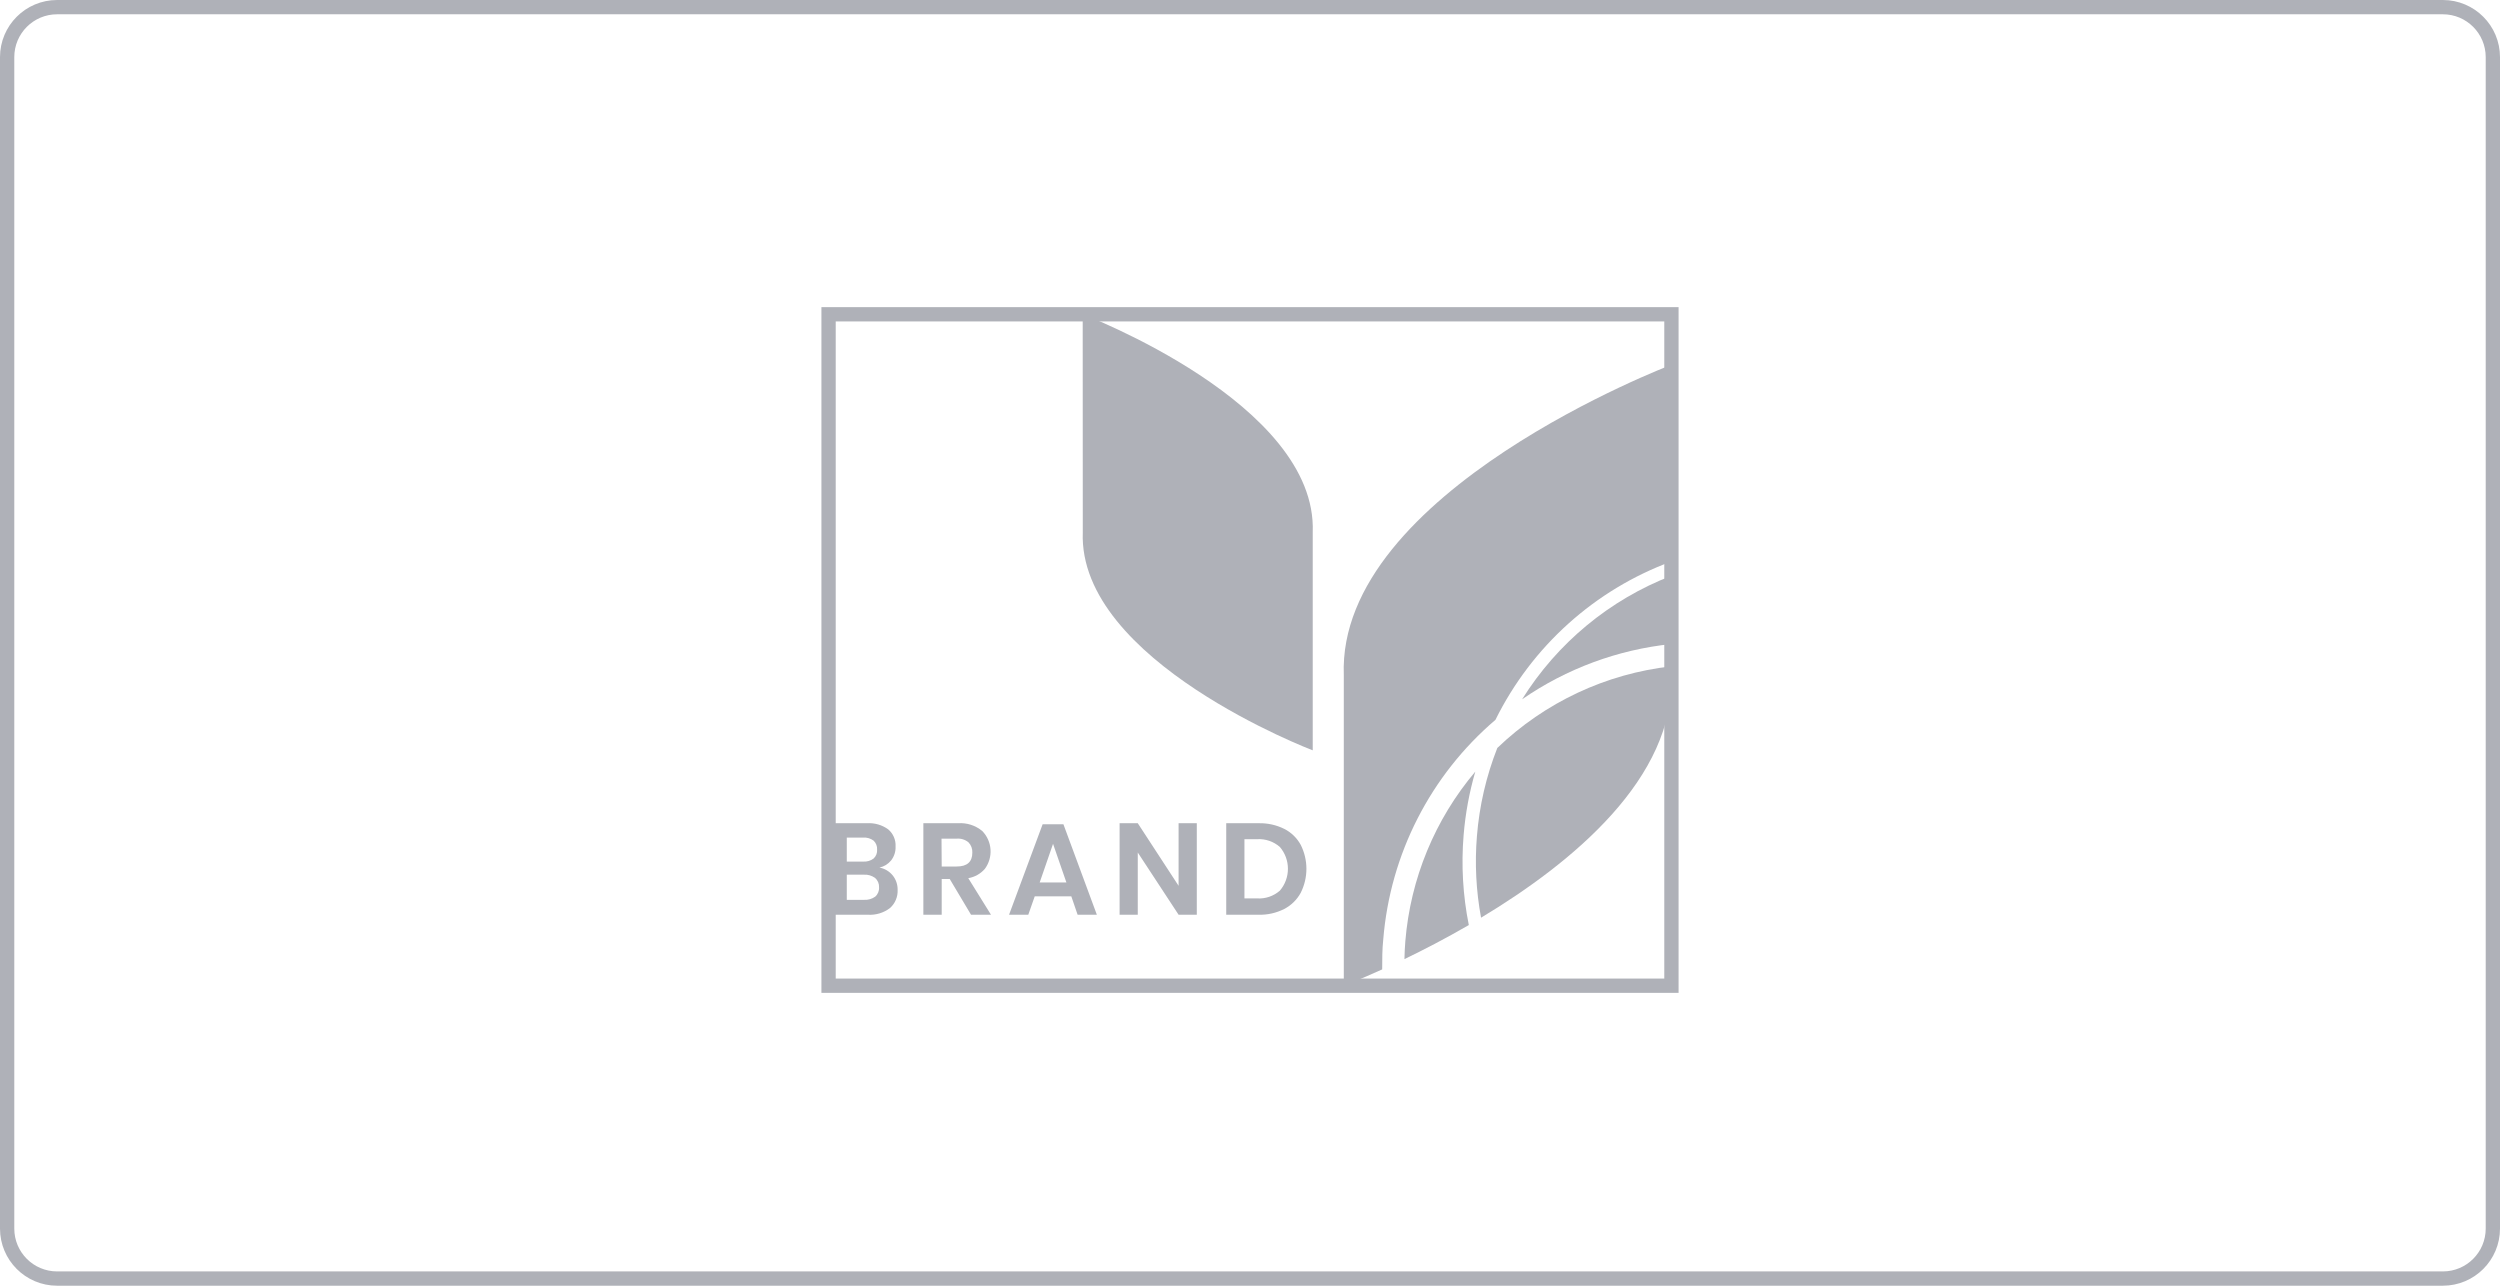
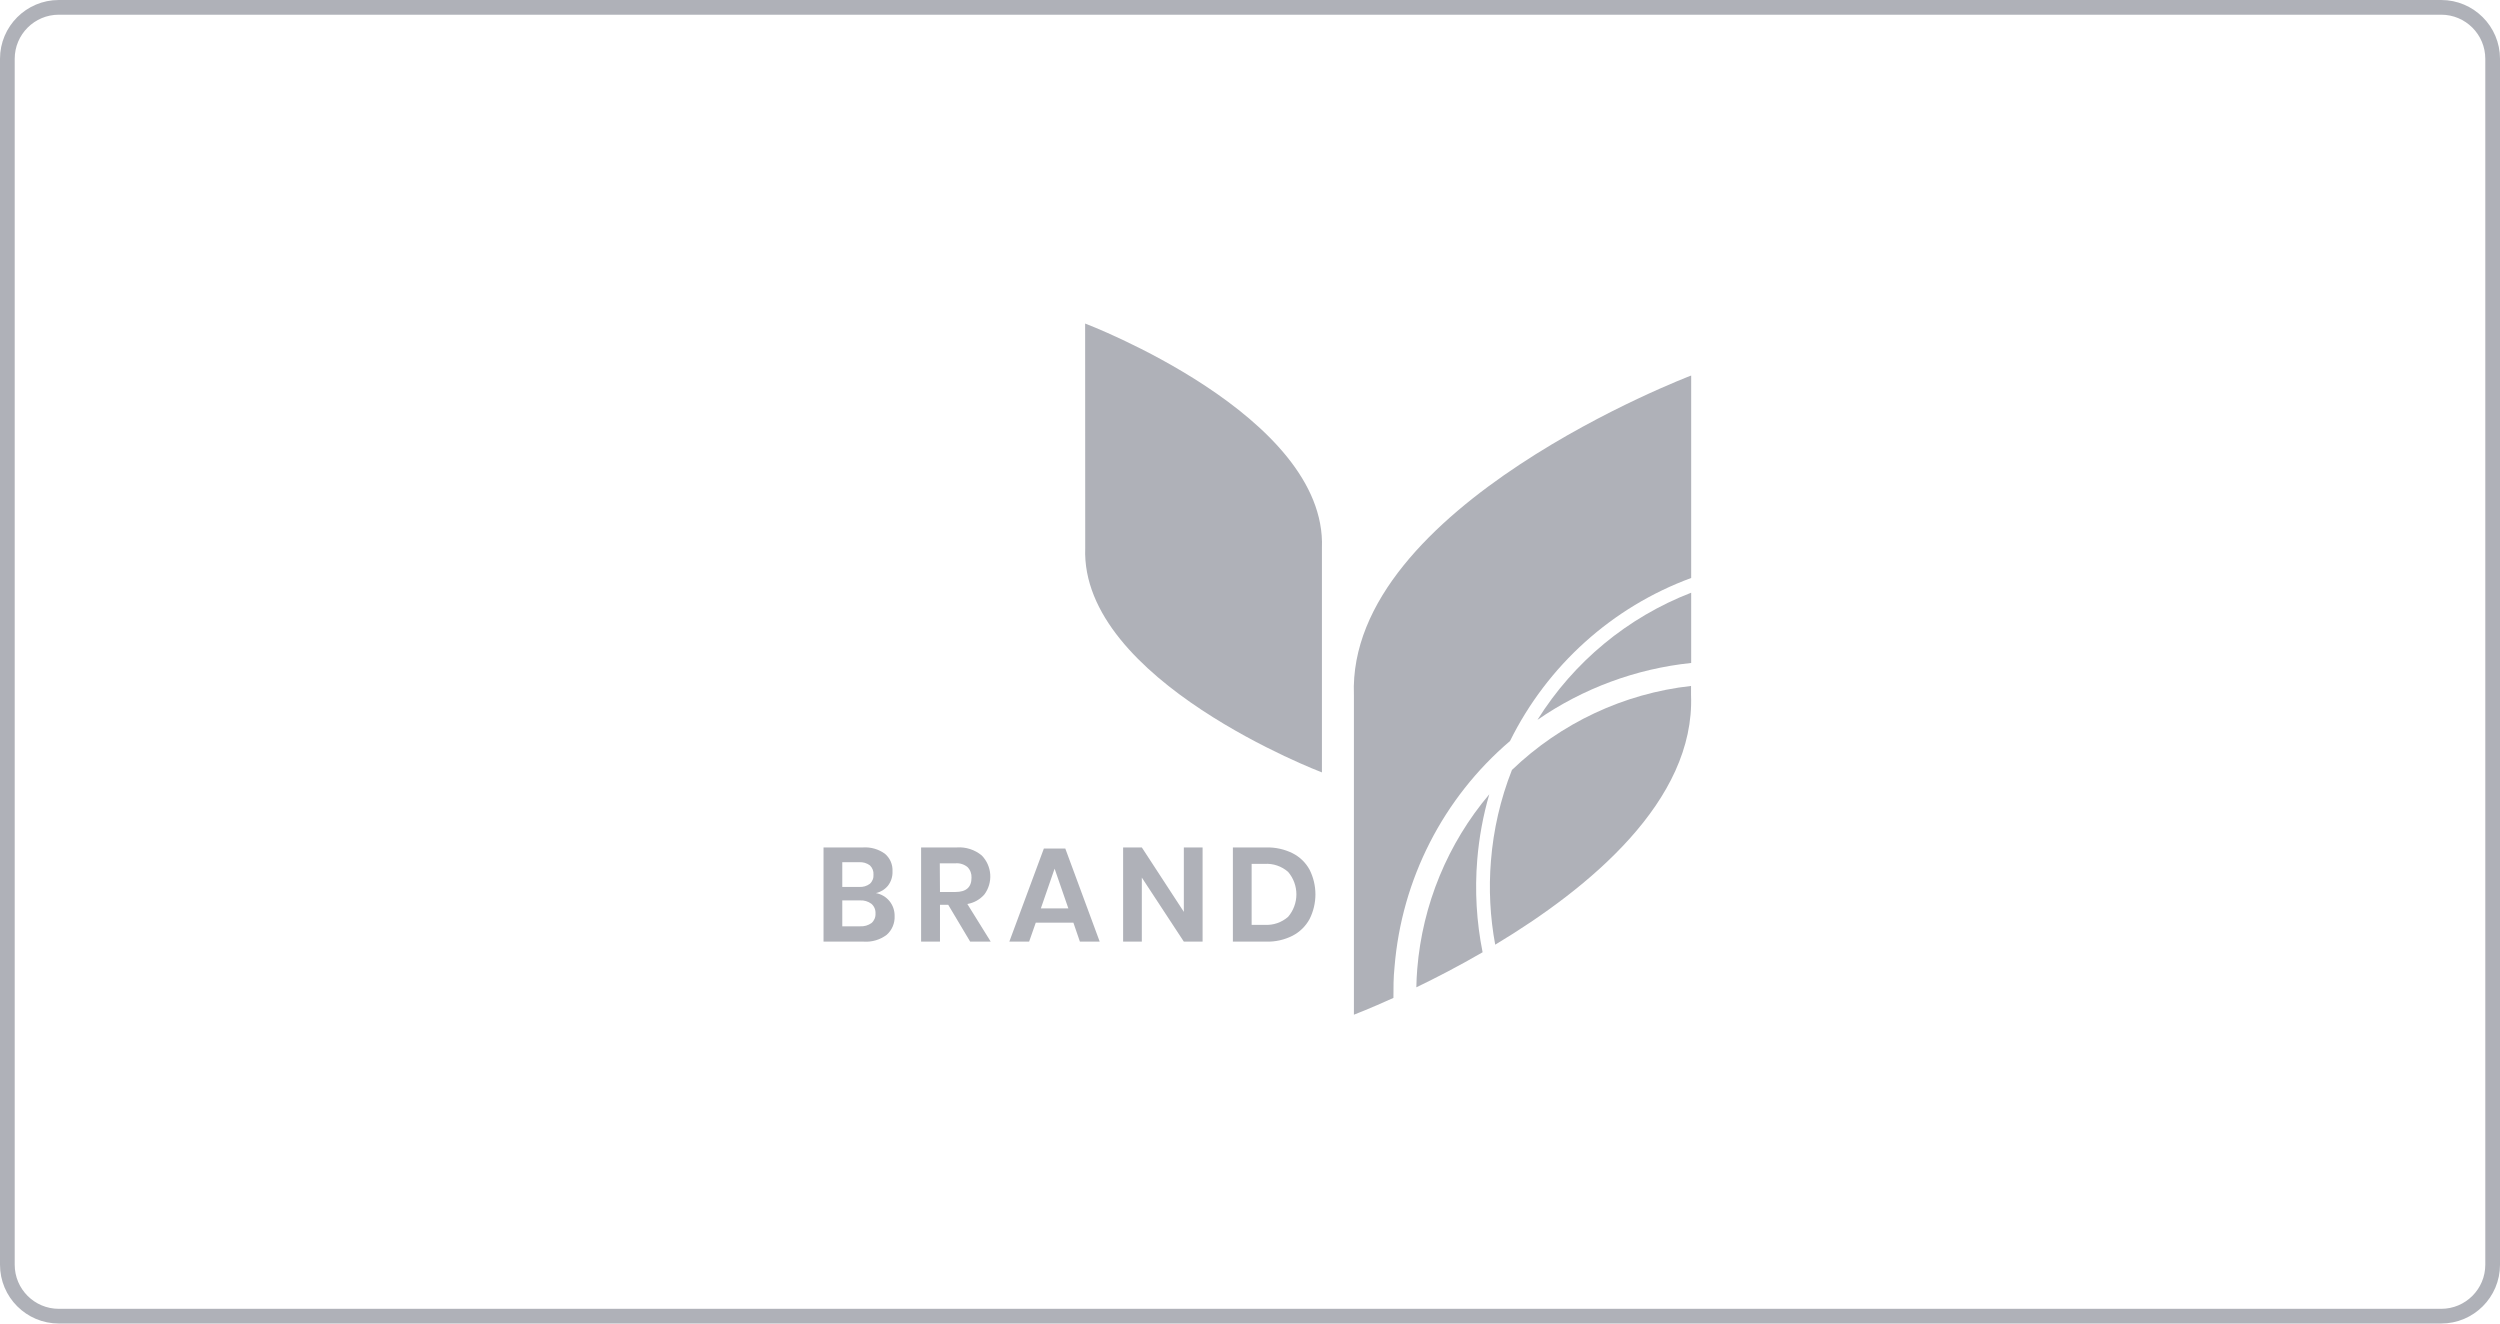
- <svg xmlns="http://www.w3.org/2000/svg" width="175" height="90" viewBox="0 0 175 90" fill="none">
-   <rect x="0.5" y="0.5" width="174" height="89" rx="3.5" stroke="#AFB1B8" />
-   <path d="M62.488 61.278C62.718 61.563 62.84 61.921 62.834 62.288C62.845 62.528 62.803 62.767 62.71 62.988C62.618 63.209 62.477 63.406 62.297 63.565C61.851 63.904 61.298 64.069 60.739 64.031H58V57.626H60.683C61.213 57.591 61.738 57.741 62.17 58.052C62.343 58.197 62.48 58.381 62.571 58.589C62.661 58.797 62.702 59.023 62.69 59.25C62.706 59.603 62.595 59.951 62.379 60.23C62.17 60.484 61.883 60.66 61.562 60.73C61.925 60.797 62.254 60.991 62.488 61.278ZM59.275 60.311H60.422C60.682 60.33 60.941 60.255 61.151 60.098C61.237 60.02 61.304 59.922 61.346 59.814C61.389 59.706 61.406 59.589 61.397 59.472C61.405 59.356 61.387 59.24 61.345 59.132C61.303 59.024 61.238 58.926 61.154 58.846C60.938 58.685 60.671 58.609 60.403 58.631H59.275V60.311ZM61.263 62.767C61.355 62.687 61.427 62.586 61.474 62.474C61.521 62.361 61.542 62.238 61.534 62.116C61.541 61.993 61.52 61.869 61.472 61.755C61.423 61.641 61.35 61.54 61.257 61.459C61.032 61.292 60.756 61.21 60.478 61.228H59.275V62.989H60.493C60.767 63.005 61.039 62.927 61.263 62.767Z" fill="#AFB1B8" />
-   <path d="M67.972 64.031L66.48 61.528H65.919V64.031H64.635V57.626H67.066C67.678 57.583 68.284 57.778 68.758 58.171C69.098 58.518 69.302 58.976 69.336 59.462C69.369 59.948 69.228 60.43 68.939 60.821C68.639 61.166 68.229 61.396 67.779 61.472L69.369 64.031H67.972ZM65.919 60.655H66.969C67.698 60.655 68.063 60.332 68.063 59.685C68.07 59.553 68.05 59.421 68.004 59.297C67.958 59.173 67.887 59.06 67.795 58.965C67.564 58.773 67.268 58.68 66.969 58.706H65.906L65.919 60.655Z" fill="#AFB1B8" />
-   <path d="M74.991 62.742H72.432L71.98 64.031H70.634L72.984 57.698H74.439L76.78 64.031H75.433L74.991 62.742ZM74.648 61.772L73.713 59.069L72.778 61.772H74.648Z" fill="#AFB1B8" />
-   <path d="M83.776 64.031H82.501L79.644 59.676V64.031H78.372V57.626H79.644L82.501 62.007V57.626H83.776V64.031Z" fill="#AFB1B8" />
-   <path d="M91.05 62.498C90.786 62.982 90.385 63.375 89.897 63.628C89.342 63.909 88.726 64.048 88.105 64.031H85.836V57.626H88.105C88.725 57.61 89.34 57.745 89.897 58.021C90.385 58.267 90.787 58.657 91.05 59.138C91.312 59.658 91.449 60.234 91.449 60.818C91.449 61.402 91.312 61.977 91.05 62.498ZM89.591 62.345C89.955 61.919 90.155 61.377 90.155 60.816C90.155 60.255 89.955 59.713 89.591 59.288C89.151 58.902 88.578 58.707 87.996 58.743H87.111V62.889H87.996C88.578 62.926 89.151 62.73 89.591 62.345Z" fill="#AFB1B8" />
-   <path d="M75.789 22C75.789 22 92.24 28.236 91.891 37.26V52.523C91.891 52.523 75.452 46.284 75.795 37.26L75.789 22Z" fill="#AFB1B8" />
-   <path d="M106.548 48.95C109.655 46.803 113.249 45.473 117 45.082V40.304C112.677 41.977 109.01 45.01 106.548 48.95Z" fill="#AFB1B8" />
-   <path d="M104.681 50.389C107.224 45.248 111.633 41.28 117 39.303V25.536C117 25.536 93.571 34.419 94.066 47.269V69C94.066 69 95.11 68.603 96.753 67.858C96.753 67.163 96.753 66.462 96.828 65.758C97.312 59.792 100.137 54.264 104.681 50.389Z" fill="#AFB1B8" />
-   <path d="M102.453 58.462C102.576 56.955 102.85 55.464 103.272 54.012C100.443 57.359 98.73 61.512 98.373 65.887C98.339 66.3 98.32 66.713 98.311 67.138C99.641 66.497 101.19 65.696 102.817 64.754C102.402 62.684 102.279 60.566 102.453 58.462Z" fill="#AFB1B8" />
-   <path d="M103.384 58.54C103.228 60.444 103.326 62.36 103.674 64.238C110.075 60.392 117.268 54.45 116.991 47.269V46.644C112.417 47.157 108.138 49.165 104.812 52.357C104.033 54.335 103.552 56.419 103.384 58.54Z" fill="#AFB1B8" />
-   <rect x="58" y="22" width="59" height="47" stroke="#AFB1B8" />
+ <svg xmlns="http://www.w3.org/2000/svg" width="170" height="90" viewBox="0 0 170 90" fill="none">
+   <rect x="0.5" y="0.5" width="169" height="89" rx="3.5" stroke="#AFB1B8" />
+   <path d="M60.488 61.278C60.718 61.563 60.84 61.921 60.834 62.288C60.845 62.528 60.803 62.767 60.71 62.988C60.618 63.209 60.477 63.406 60.297 63.565C59.851 63.904 59.298 64.069 58.739 64.031H56V57.626H58.683C59.213 57.591 59.738 57.741 60.17 58.052C60.343 58.197 60.48 58.381 60.571 58.589C60.661 58.797 60.702 59.023 60.69 59.25C60.706 59.603 60.595 59.951 60.379 60.23C60.17 60.484 59.883 60.66 59.562 60.73C59.925 60.797 60.254 60.991 60.488 61.278ZM57.275 60.311H58.422C58.682 60.33 58.941 60.255 59.151 60.098C59.237 60.02 59.304 59.922 59.346 59.814C59.389 59.706 59.406 59.589 59.397 59.472C59.405 59.356 59.387 59.24 59.345 59.132C59.303 59.024 59.238 58.926 59.154 58.846C58.938 58.685 58.671 58.609 58.403 58.631H57.275V60.311ZM59.263 62.767C59.355 62.687 59.427 62.586 59.474 62.474C59.521 62.361 59.542 62.238 59.534 62.116C59.541 61.993 59.52 61.869 59.472 61.755C59.423 61.641 59.35 61.54 59.257 61.459C59.032 61.292 58.756 61.21 58.478 61.228H57.275V62.989H58.493C58.767 63.005 59.039 62.927 59.263 62.767Z" fill="#AFB1B8" />
+   <path d="M65.972 64.031L64.48 61.528H63.919V64.031H62.635V57.626H65.066C65.678 57.583 66.284 57.778 66.758 58.171C67.098 58.518 67.302 58.976 67.336 59.462C67.369 59.948 67.228 60.43 66.939 60.821C66.639 61.166 66.229 61.396 65.779 61.472L67.369 64.031H65.972ZM63.919 60.655H64.969C65.698 60.655 66.063 60.332 66.063 59.685C66.07 59.553 66.05 59.421 66.004 59.297C65.958 59.173 65.887 59.06 65.795 58.965C65.564 58.773 65.268 58.68 64.969 58.706H63.906L63.919 60.655Z" fill="#AFB1B8" />
+   <path d="M72.991 62.742H70.432L69.98 64.031H68.634L70.984 57.698H72.439L74.78 64.031H73.433L72.991 62.742ZM72.648 61.772L71.713 59.069L70.778 61.772H72.648Z" fill="#AFB1B8" />
+   <path d="M81.776 64.031H80.501L77.644 59.676V64.031H76.372V57.626H77.644L80.501 62.007V57.626H81.776V64.031Z" fill="#AFB1B8" />
+   <path d="M89.05 62.498C88.786 62.982 88.385 63.375 87.897 63.628C87.342 63.909 86.726 64.048 86.105 64.031H83.836V57.626H86.105C86.725 57.61 87.34 57.745 87.897 58.021C88.385 58.267 88.787 58.657 89.05 59.138C89.312 59.658 89.449 60.234 89.449 60.818C89.449 61.402 89.312 61.977 89.05 62.498ZM87.591 62.345C87.955 61.919 88.155 61.377 88.155 60.816C88.155 60.255 87.955 59.713 87.591 59.288C87.151 58.902 86.578 58.707 85.996 58.743H85.111V62.889H85.996C86.578 62.926 87.151 62.73 87.591 62.345Z" fill="#AFB1B8" />
+   <path d="M73.789 22C73.789 22 90.24 28.236 89.891 37.26V52.523C89.891 52.523 73.452 46.284 73.795 37.26L73.789 22Z" fill="#AFB1B8" />
+   <path d="M104.548 48.95C107.655 46.803 111.249 45.473 115 45.082V40.304C110.677 41.977 107.01 45.01 104.548 48.95Z" fill="#AFB1B8" />
+   <path d="M102.681 50.389C105.224 45.248 109.633 41.28 115 39.303V25.536C115 25.536 91.571 34.419 92.066 47.269V69C92.066 69 93.11 68.603 94.753 67.858C94.753 67.163 94.753 66.462 94.828 65.758C95.312 59.792 98.137 54.264 102.681 50.389Z" fill="#AFB1B8" />
+   <path d="M100.453 58.462C100.576 56.955 100.85 55.464 101.272 54.012C98.443 57.359 96.73 61.512 96.373 65.887C96.339 66.3 96.32 66.713 96.311 67.138C97.641 66.497 99.19 65.696 100.817 64.754C100.402 62.684 100.279 60.566 100.453 58.462Z" fill="#AFB1B8" />
+   <path d="M101.384 58.54C101.228 60.444 101.326 62.36 101.674 64.238C108.075 60.392 115.268 54.45 114.991 47.269V46.644C110.417 47.157 106.138 49.165 102.812 52.357C102.033 54.335 101.552 56.419 101.384 58.54Z" fill="#AFB1B8" />
</svg>
